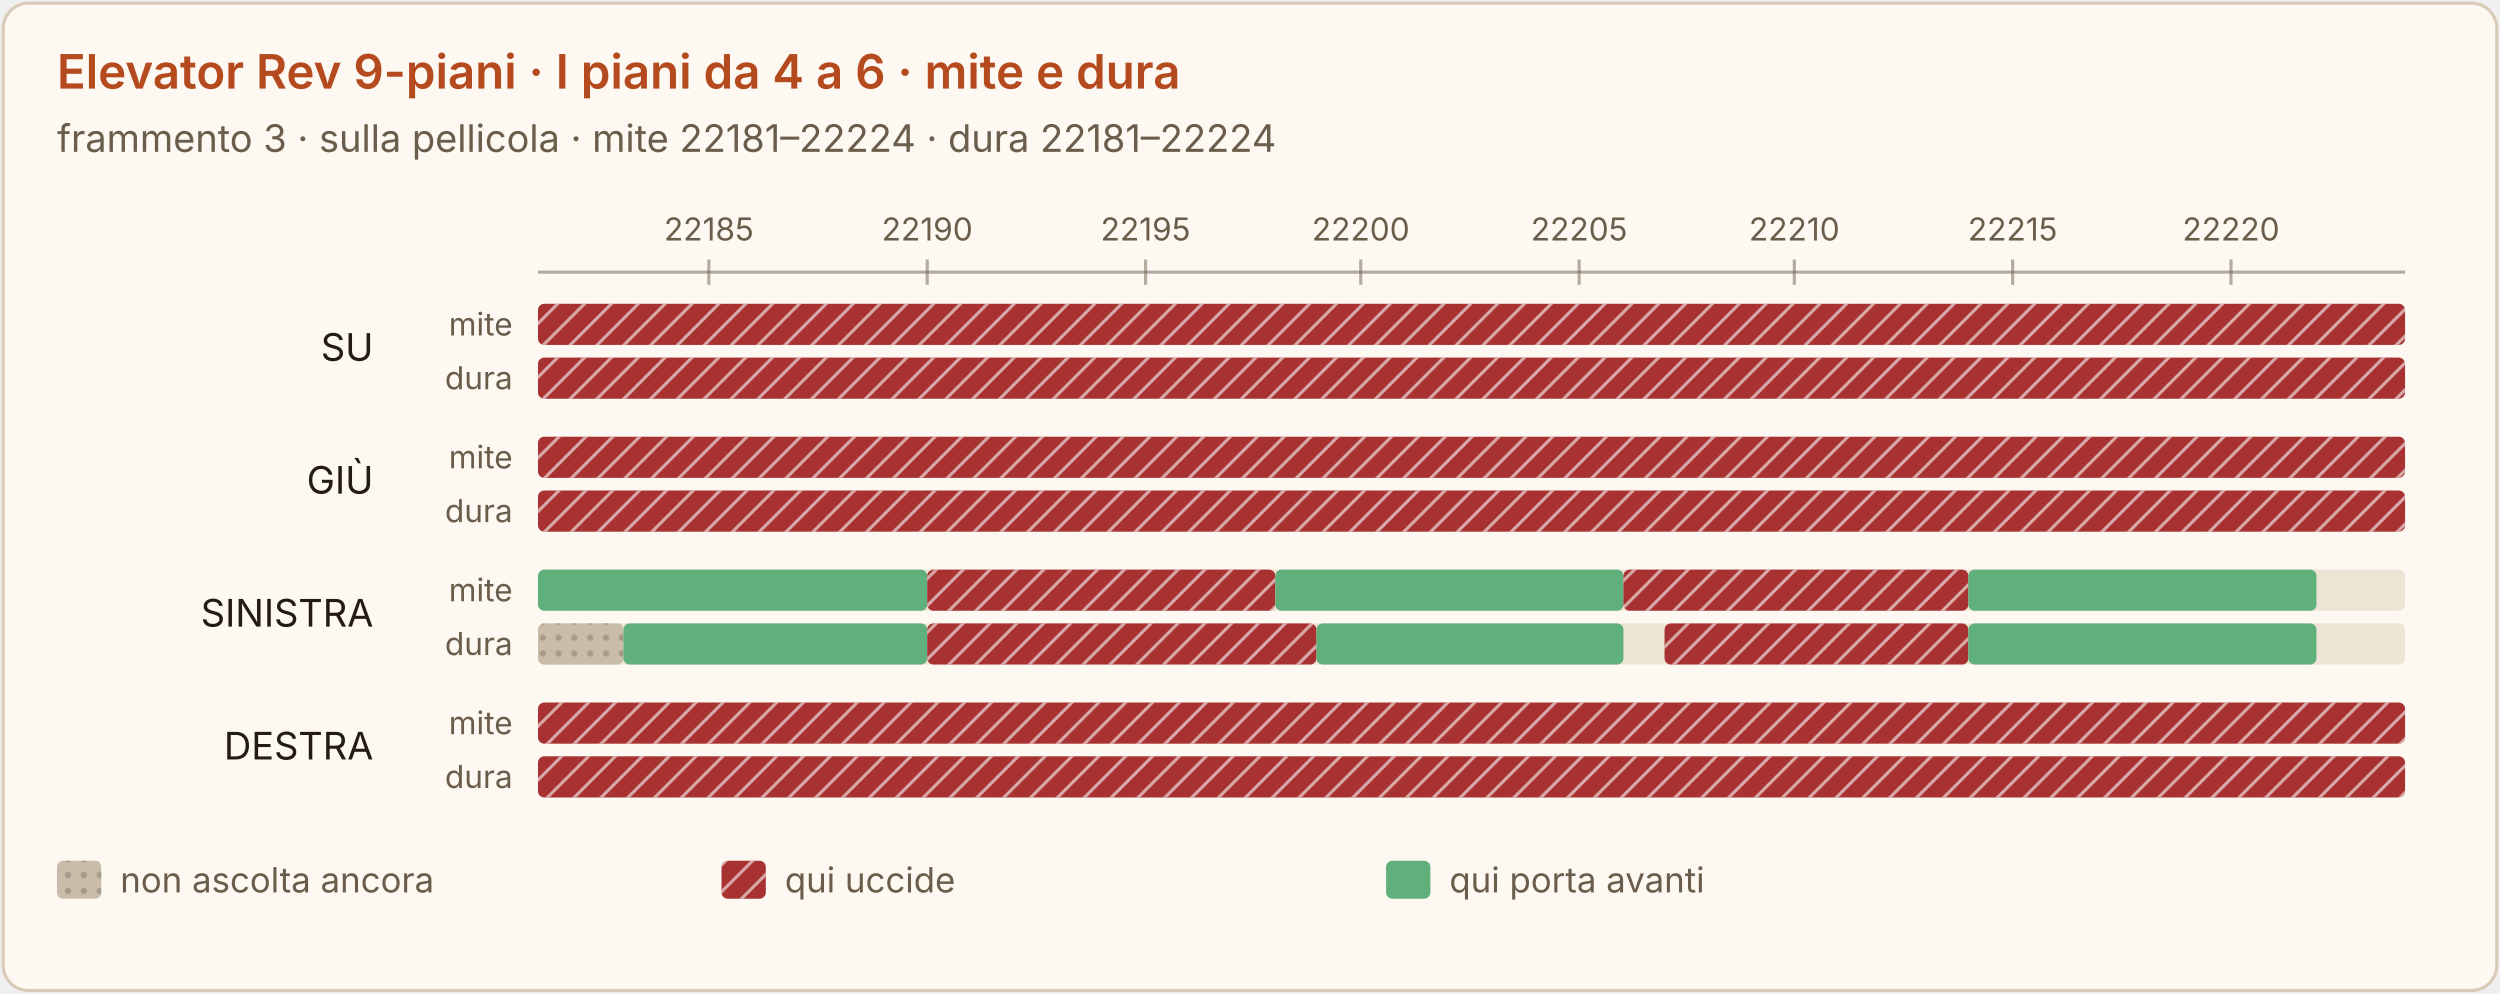
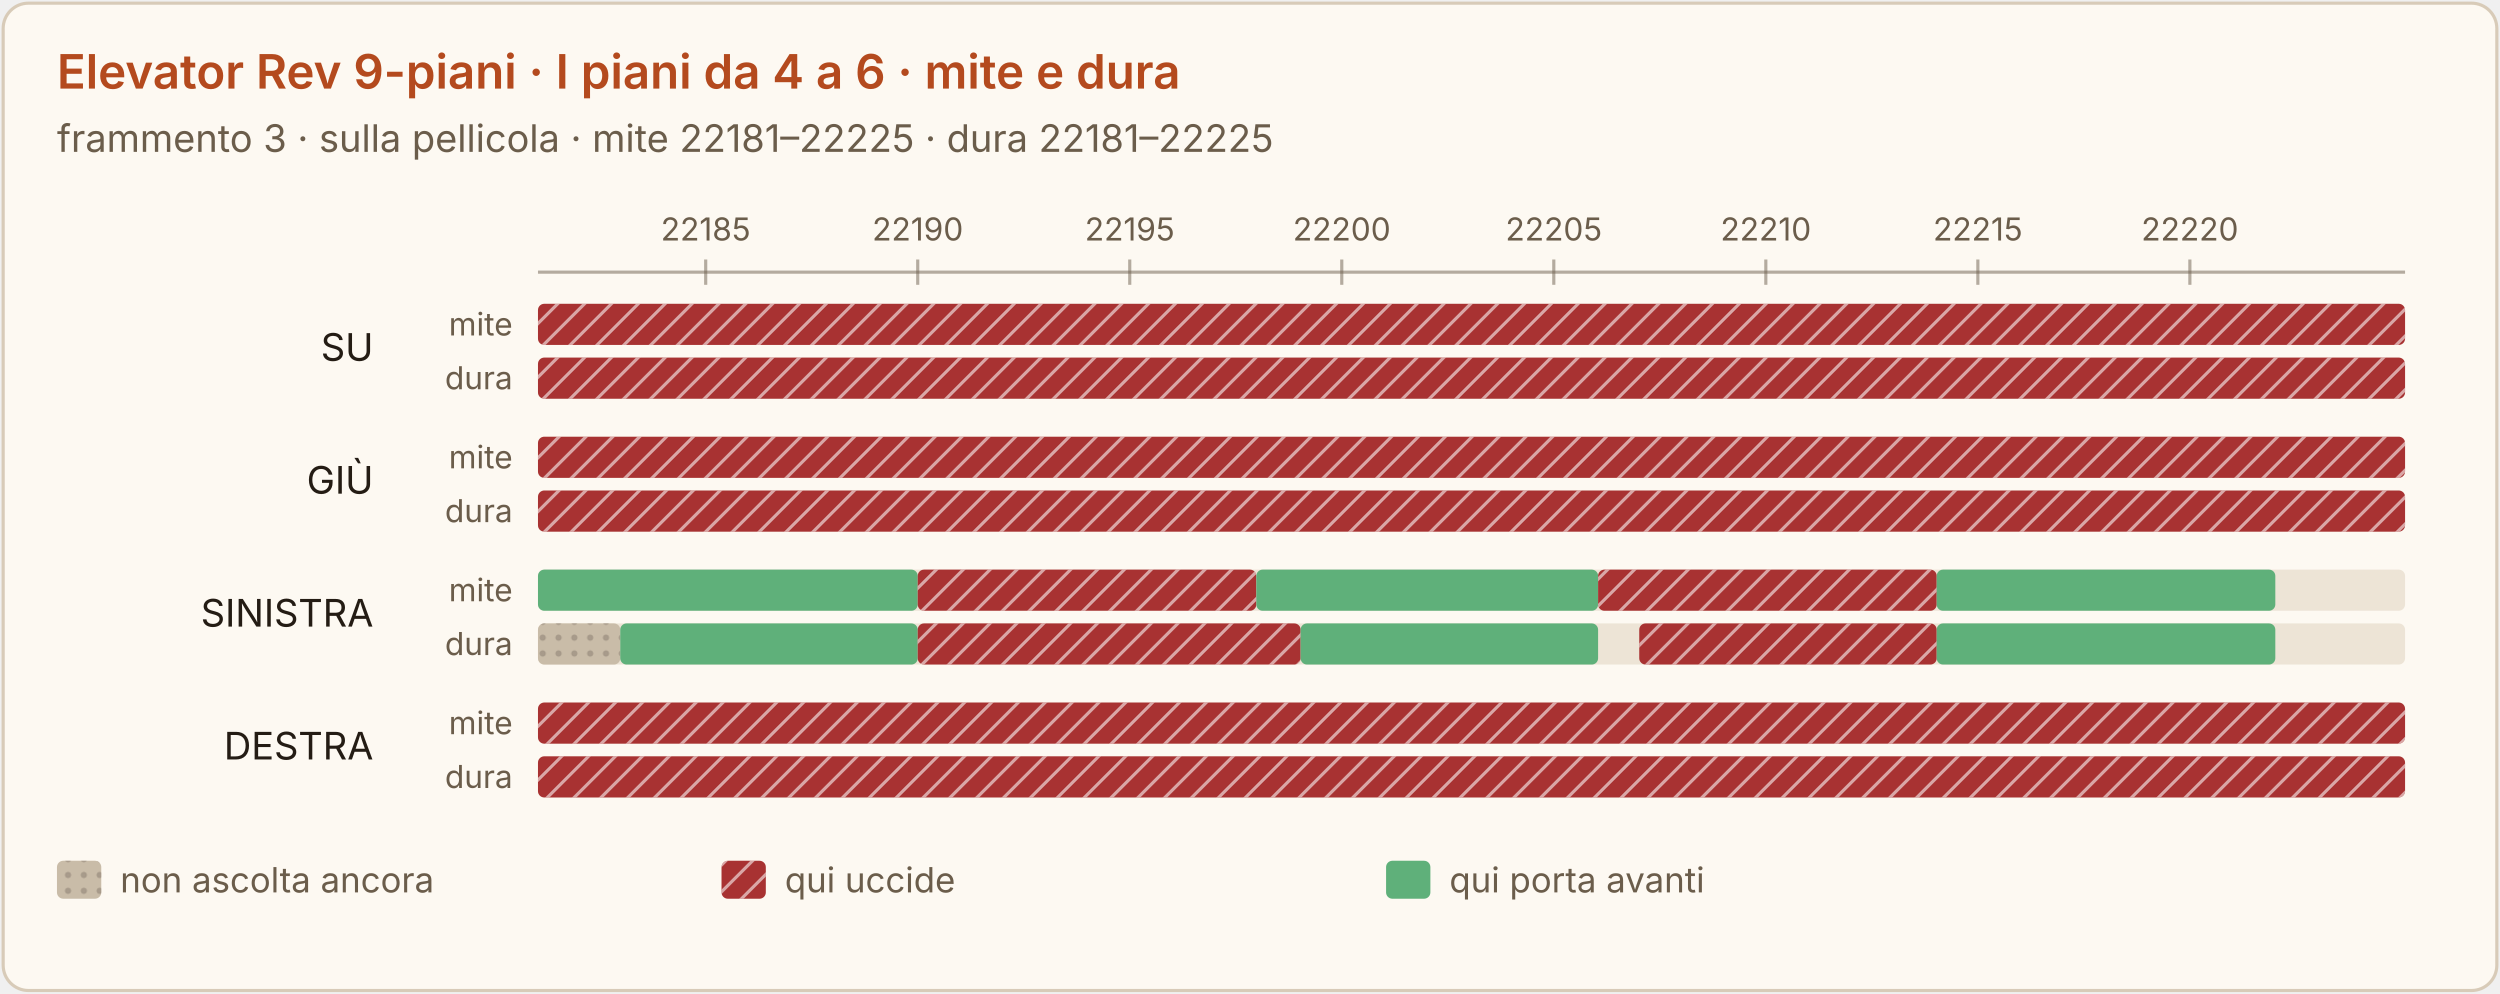
<svg xmlns="http://www.w3.org/2000/svg" width="790" height="314" viewBox="0 0 790 314" font-family="Inter,DejaVu Sans,sans-serif">
  <defs>
    <pattern id="tMorte" width="6" height="6" patternUnits="userSpaceOnUse" patternTransform="rotate(45)">
      <line x1="0" y1="0" x2="0" y2="6" stroke="#FFFFFF" stroke-width="2" opacity=".55" />
    </pattern>
    <pattern id="tAttesa" width="5" height="5" patternUnits="userSpaceOnUse">
      <circle cx="1.5" cy="1.5" r="1" fill="#8C8072" opacity=".55" />
    </pattern>
    <pattern id="tSorda" width="6" height="6" patternUnits="userSpaceOnUse">
      <path d="M0 0 L6 6 M6 0 L0 6" stroke="#FFFFFF" stroke-width="1" opacity=".5" />
    </pattern>
  </defs>
  <rect x="1" y="1" width="788" height="312" fill="#FDF9F2" stroke="#D8CBB8" stroke-width="1" rx="8" />
  <text x="18" y="28" fill="#B44A1E" font-size="15" font-weight="600">Elevator Rev 9-piani · I piani da 4 a 6 · mite e dura</text>
-   <text x="18" y="48" fill="#6B5D4B" font-size="12">frammento 3 · sulla pellicola · mite 22181–22224 · dura 22181–22224</text>
+   <text x="18" y="48" fill="#6B5D4B" font-size="12">frammento 3 · sulla pellicola · mite 22181–22225 · dura 22181–22225</text>
  <line x1="170" y1="86" x2="760" y2="86" stroke="#6B5D4B" stroke-width="1" opacity=".5" />
-   <line x1="224" y1="82" x2="224" y2="90" stroke="#6B5D4B" stroke-width="1" opacity=".5" />
-   <text x="224" y="76" fill="#6B5D4B" font-size="10" text-anchor="middle">22185</text>
-   <line x1="293" y1="82" x2="293" y2="90" stroke="#6B5D4B" stroke-width="1" opacity=".5" />
-   <text x="293" y="76" fill="#6B5D4B" font-size="10" text-anchor="middle">22190</text>
-   <line x1="362" y1="82" x2="362" y2="90" stroke="#6B5D4B" stroke-width="1" opacity=".5" />
-   <text x="362" y="76" fill="#6B5D4B" font-size="10" text-anchor="middle">22195</text>
-   <line x1="430" y1="82" x2="430" y2="90" stroke="#6B5D4B" stroke-width="1" opacity=".5" />
-   <text x="430" y="76" fill="#6B5D4B" font-size="10" text-anchor="middle">22200</text>
-   <line x1="499" y1="82" x2="499" y2="90" stroke="#6B5D4B" stroke-width="1" opacity=".5" />
-   <text x="499" y="76" fill="#6B5D4B" font-size="10" text-anchor="middle">22205</text>
-   <line x1="567" y1="82" x2="567" y2="90" stroke="#6B5D4B" stroke-width="1" opacity=".5" />
-   <text x="567" y="76" fill="#6B5D4B" font-size="10" text-anchor="middle">22210</text>
-   <line x1="636" y1="82" x2="636" y2="90" stroke="#6B5D4B" stroke-width="1" opacity=".5" />
-   <text x="636" y="76" fill="#6B5D4B" font-size="10" text-anchor="middle">22215</text>
-   <line x1="705" y1="82" x2="705" y2="90" stroke="#6B5D4B" stroke-width="1" opacity=".5" />
-   <text x="705" y="76" fill="#6B5D4B" font-size="10" text-anchor="middle">22220</text>
+   <line x1="223" y1="82" x2="223" y2="90" stroke="#6B5D4B" stroke-width="1" opacity=".5" />
+   <text x="223" y="76" fill="#6B5D4B" font-size="10" text-anchor="middle">22185</text>
+   <line x1="290" y1="82" x2="290" y2="90" stroke="#6B5D4B" stroke-width="1" opacity=".5" />
+   <text x="290" y="76" fill="#6B5D4B" font-size="10" text-anchor="middle">22190</text>
+   <line x1="357" y1="82" x2="357" y2="90" stroke="#6B5D4B" stroke-width="1" opacity=".5" />
+   <text x="357" y="76" fill="#6B5D4B" font-size="10" text-anchor="middle">22195</text>
+   <line x1="424" y1="82" x2="424" y2="90" stroke="#6B5D4B" stroke-width="1" opacity=".5" />
+   <text x="424" y="76" fill="#6B5D4B" font-size="10" text-anchor="middle">22200</text>
+   <line x1="491" y1="82" x2="491" y2="90" stroke="#6B5D4B" stroke-width="1" opacity=".5" />
+   <text x="491" y="76" fill="#6B5D4B" font-size="10" text-anchor="middle">22205</text>
+   <line x1="558" y1="82" x2="558" y2="90" stroke="#6B5D4B" stroke-width="1" opacity=".5" />
+   <text x="558" y="76" fill="#6B5D4B" font-size="10" text-anchor="middle">22210</text>
+   <line x1="625" y1="82" x2="625" y2="90" stroke="#6B5D4B" stroke-width="1" opacity=".5" />
+   <text x="625" y="76" fill="#6B5D4B" font-size="10" text-anchor="middle">22215</text>
+   <line x1="692" y1="82" x2="692" y2="90" stroke="#6B5D4B" stroke-width="1" opacity=".5" />
+   <text x="692" y="76" fill="#6B5D4B" font-size="10" text-anchor="middle">22220</text>
  <text x="118" y="114" fill="#241C14" font-size="12" text-anchor="end">SU</text>
  <text x="162" y="106" fill="#6B5D4B" font-size="10" text-anchor="end">mite</text>
  <text x="162" y="123" fill="#6B5D4B" font-size="10" text-anchor="end">dura</text>
  <rect x="170" y="96" width="590" height="13" fill="#EDE4D6" rx="2" />
  <rect x="170" y="96" width="590" height="13" fill="#A83232" rx="2" />
  <rect x="170" y="96" width="590" height="13" fill="url(#tMorte)" rx="2" />
  <rect x="170" y="113" width="590" height="13" fill="#EDE4D6" rx="2" />
  <rect x="170" y="113" width="590" height="13" fill="#A83232" rx="2" />
  <rect x="170" y="113" width="590" height="13" fill="url(#tMorte)" rx="2" />
  <text x="118" y="156" fill="#241C14" font-size="12" text-anchor="end">GIÙ</text>
  <text x="162" y="148" fill="#6B5D4B" font-size="10" text-anchor="end">mite</text>
  <text x="162" y="165" fill="#6B5D4B" font-size="10" text-anchor="end">dura</text>
  <rect x="170" y="138" width="590" height="13" fill="#EDE4D6" rx="2" />
  <rect x="170" y="138" width="590" height="13" fill="#A83232" rx="2" />
  <rect x="170" y="138" width="590" height="13" fill="url(#tMorte)" rx="2" />
  <rect x="170" y="155" width="590" height="13" fill="#EDE4D6" rx="2" />
  <rect x="170" y="155" width="590" height="13" fill="#A83232" rx="2" />
  <rect x="170" y="155" width="590" height="13" fill="url(#tMorte)" rx="2" />
  <text x="118" y="198" fill="#241C14" font-size="12" text-anchor="end">SINISTRA</text>
  <text x="162" y="190" fill="#6B5D4B" font-size="10" text-anchor="end">mite</text>
  <text x="162" y="207" fill="#6B5D4B" font-size="10" text-anchor="end">dura</text>
  <rect x="170" y="180" width="590" height="13" fill="#EDE4D6" rx="2" />
-   <rect x="170" y="180" width="123" height="13" fill="#5FB07A" rx="2" />
-   <rect x="293" y="180" width="110" height="13" fill="#A83232" rx="2" />
-   <rect x="293" y="180" width="110" height="13" fill="url(#tMorte)" rx="2" />
-   <rect x="403" y="180" width="110" height="13" fill="#5FB07A" rx="2" />
-   <rect x="513" y="180" width="109" height="13" fill="#A83232" rx="2" />
-   <rect x="513" y="180" width="109" height="13" fill="url(#tMorte)" rx="2" />
-   <rect x="622" y="180" width="110" height="13" fill="#5FB07A" rx="2" />
+   <rect x="170" y="180" width="120" height="13" fill="#5FB07A" rx="2" />
+   <rect x="290" y="180" width="107" height="13" fill="#A83232" rx="2" />
+   <rect x="290" y="180" width="107" height="13" fill="url(#tMorte)" rx="2" />
+   <rect x="397" y="180" width="108" height="13" fill="#5FB07A" rx="2" />
+   <rect x="505" y="180" width="107" height="13" fill="#A83232" rx="2" />
+   <rect x="505" y="180" width="107" height="13" fill="url(#tMorte)" rx="2" />
+   <rect x="612" y="180" width="107" height="13" fill="#5FB07A" rx="2" />
  <rect x="170" y="197" width="590" height="13" fill="#EDE4D6" rx="2" />
-   <rect x="170" y="197" width="27" height="13" fill="#C9BCA8" rx="2" />
-   <rect x="170" y="197" width="27" height="13" fill="url(#tAttesa)" rx="2" />
-   <rect x="197" y="197" width="96" height="13" fill="#5FB07A" rx="2" />
-   <rect x="293" y="197" width="123" height="13" fill="#A83232" rx="2" />
-   <rect x="293" y="197" width="123" height="13" fill="url(#tMorte)" rx="2" />
-   <rect x="416" y="197" width="97" height="13" fill="#5FB07A" rx="2" />
-   <rect x="526" y="197" width="96" height="13" fill="#A83232" rx="2" />
-   <rect x="526" y="197" width="96" height="13" fill="url(#tMorte)" rx="2" />
-   <rect x="622" y="197" width="110" height="13" fill="#5FB07A" rx="2" />
+   <rect x="170" y="197" width="26" height="13" fill="#C9BCA8" rx="2" />
+   <rect x="170" y="197" width="26" height="13" fill="url(#tAttesa)" rx="2" />
+   <rect x="196" y="197" width="94" height="13" fill="#5FB07A" rx="2" />
+   <rect x="290" y="197" width="121" height="13" fill="#A83232" rx="2" />
+   <rect x="290" y="197" width="121" height="13" fill="url(#tMorte)" rx="2" />
+   <rect x="411" y="197" width="94" height="13" fill="#5FB07A" rx="2" />
+   <rect x="518" y="197" width="94" height="13" fill="#A83232" rx="2" />
+   <rect x="518" y="197" width="94" height="13" fill="url(#tMorte)" rx="2" />
+   <rect x="612" y="197" width="107" height="13" fill="#5FB07A" rx="2" />
  <text x="118" y="240" fill="#241C14" font-size="12" text-anchor="end">DESTRA</text>
  <text x="162" y="232" fill="#6B5D4B" font-size="10" text-anchor="end">mite</text>
  <text x="162" y="249" fill="#6B5D4B" font-size="10" text-anchor="end">dura</text>
  <rect x="170" y="222" width="590" height="13" fill="#EDE4D6" rx="2" />
  <rect x="170" y="222" width="590" height="13" fill="#A83232" rx="2" />
  <rect x="170" y="222" width="590" height="13" fill="url(#tMorte)" rx="2" />
  <rect x="170" y="239" width="590" height="13" fill="#EDE4D6" rx="2" />
  <rect x="170" y="239" width="590" height="13" fill="#A83232" rx="2" />
  <rect x="170" y="239" width="590" height="13" fill="url(#tMorte)" rx="2" />
  <rect x="18" y="272" width="14" height="12" fill="#C9BCA8" rx="2" />
  <rect x="18" y="272" width="14" height="12" fill="url(#tAttesa)" rx="2" />
  <text x="38" y="282" fill="#6B5D4B" font-size="11">non ascolta ancora</text>
  <rect x="228" y="272" width="14" height="12" fill="#A83232" rx="2" />
  <rect x="228" y="272" width="14" height="12" fill="url(#tMorte)" rx="2" />
  <text x="248" y="282" fill="#6B5D4B" font-size="11">qui uccide</text>
  <rect x="438" y="272" width="14" height="12" fill="#5FB07A" rx="2" />
  <text x="458" y="282" fill="#6B5D4B" font-size="11">qui porta avanti</text>
</svg>
